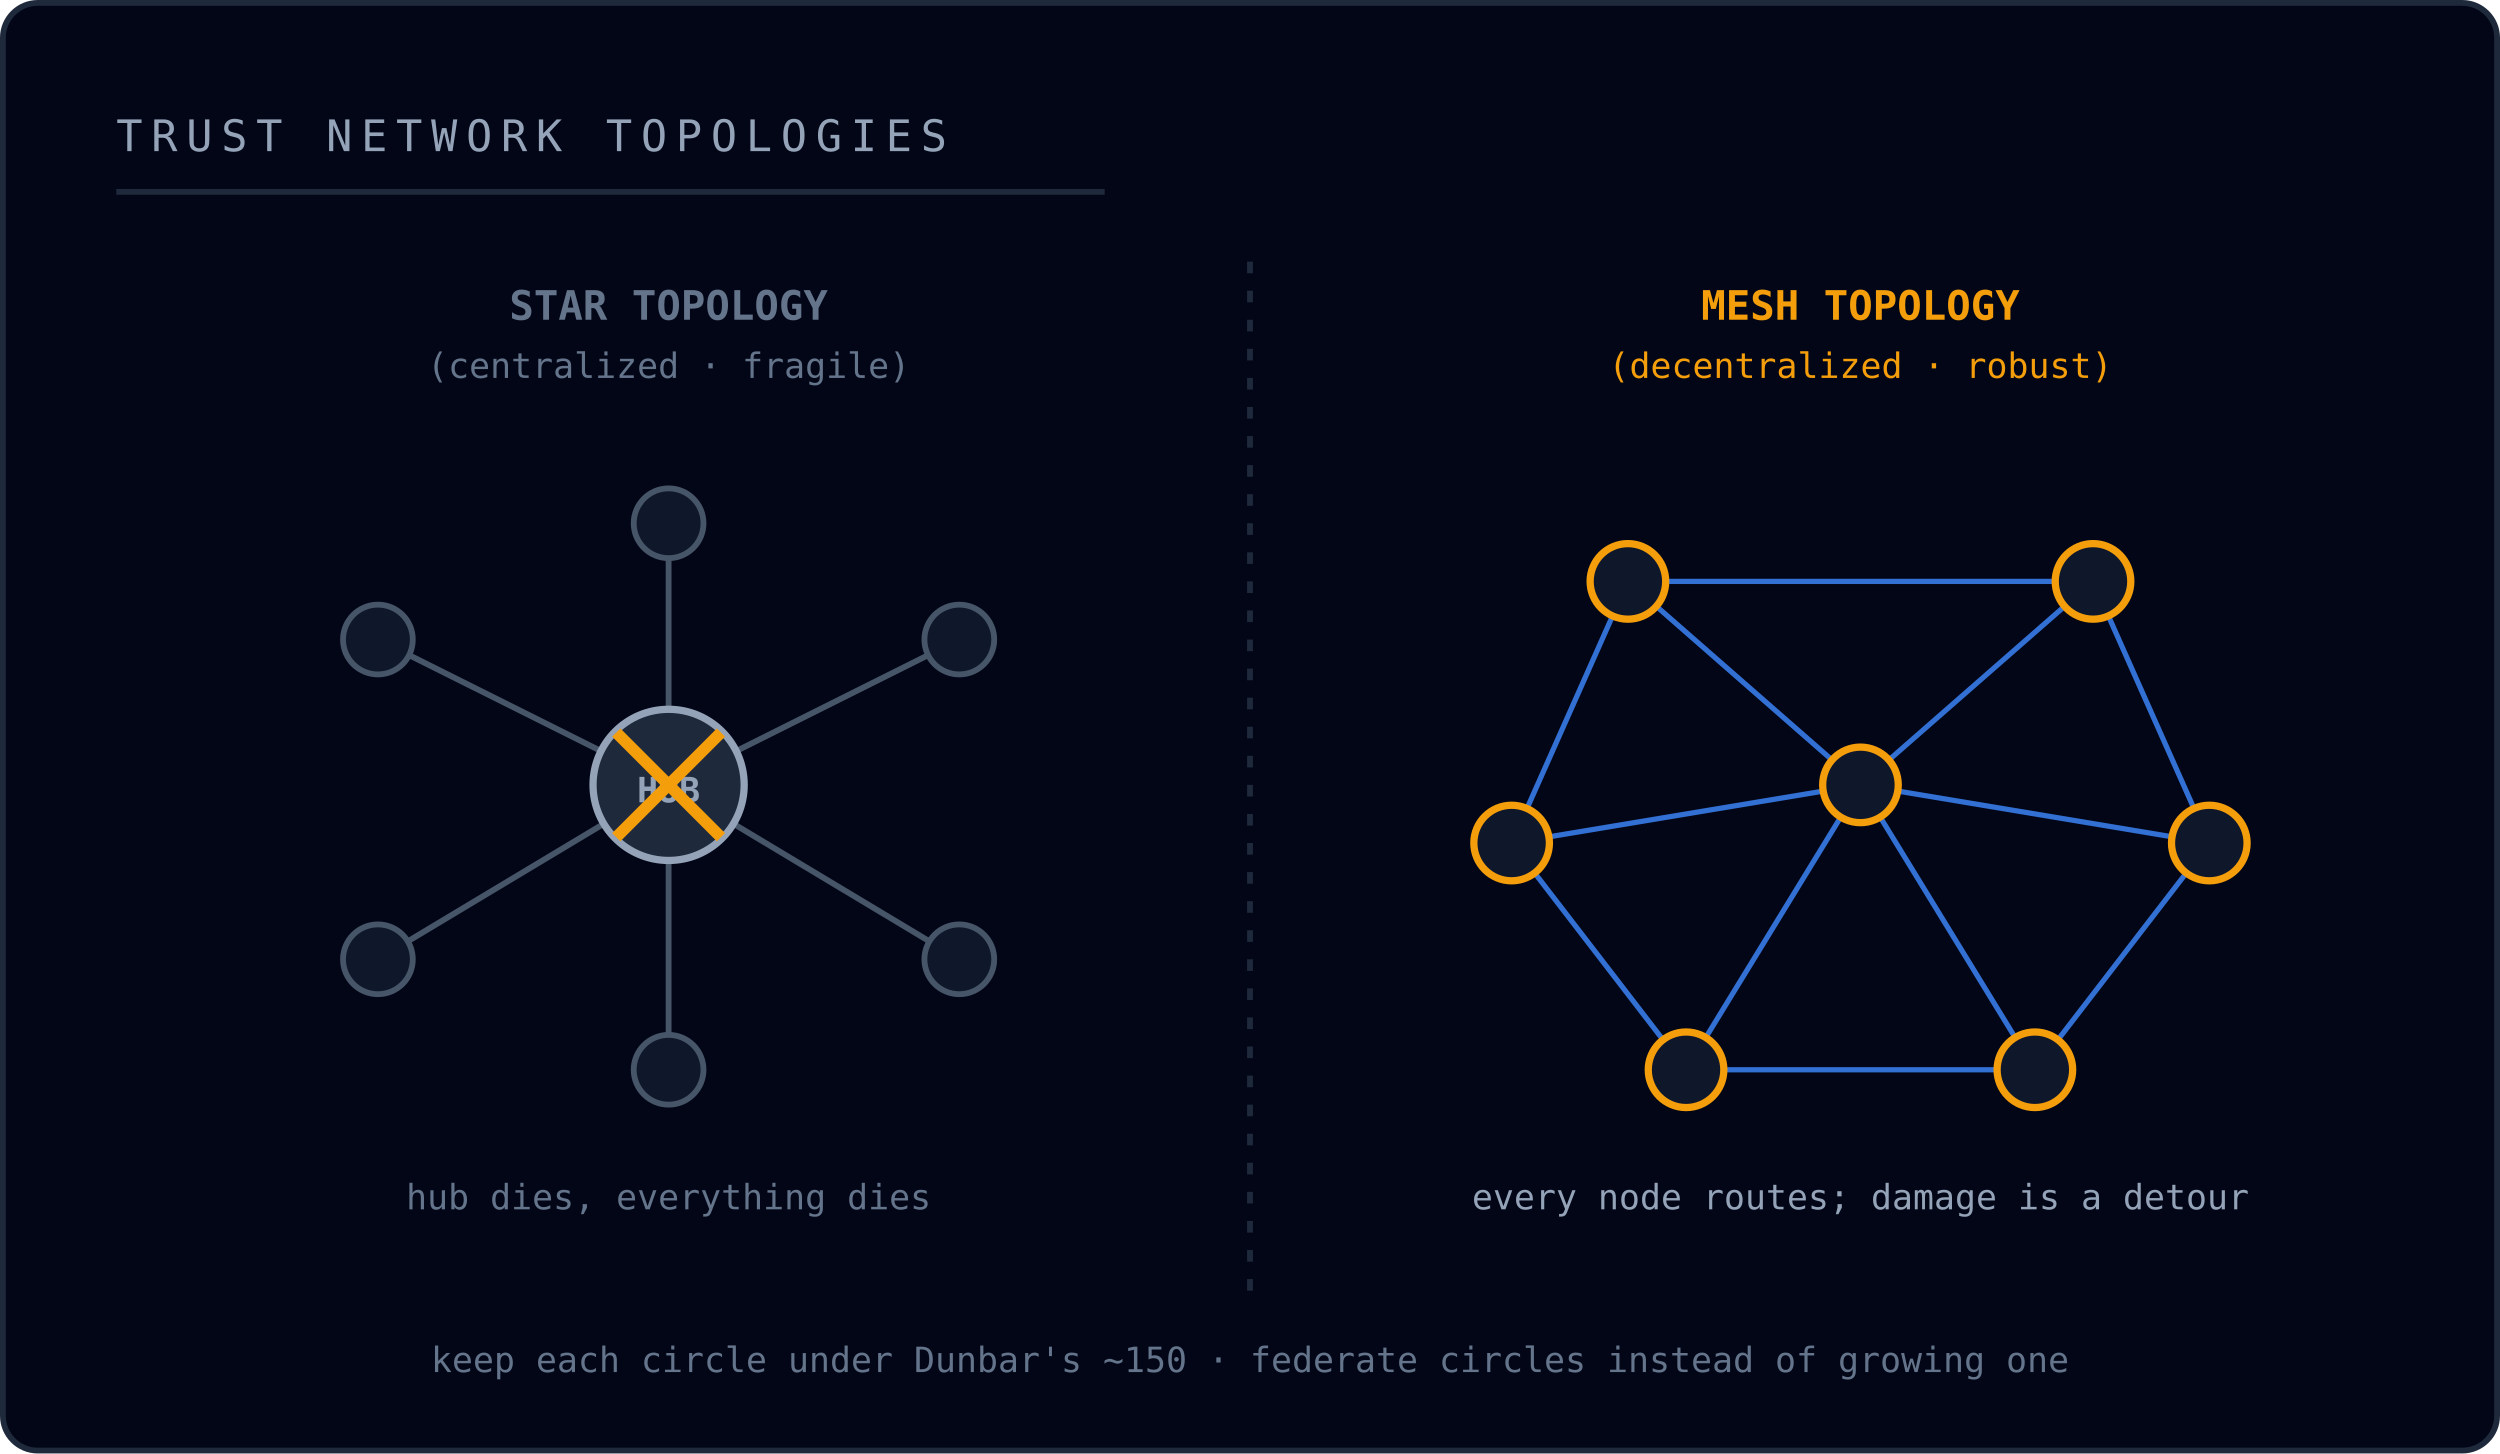
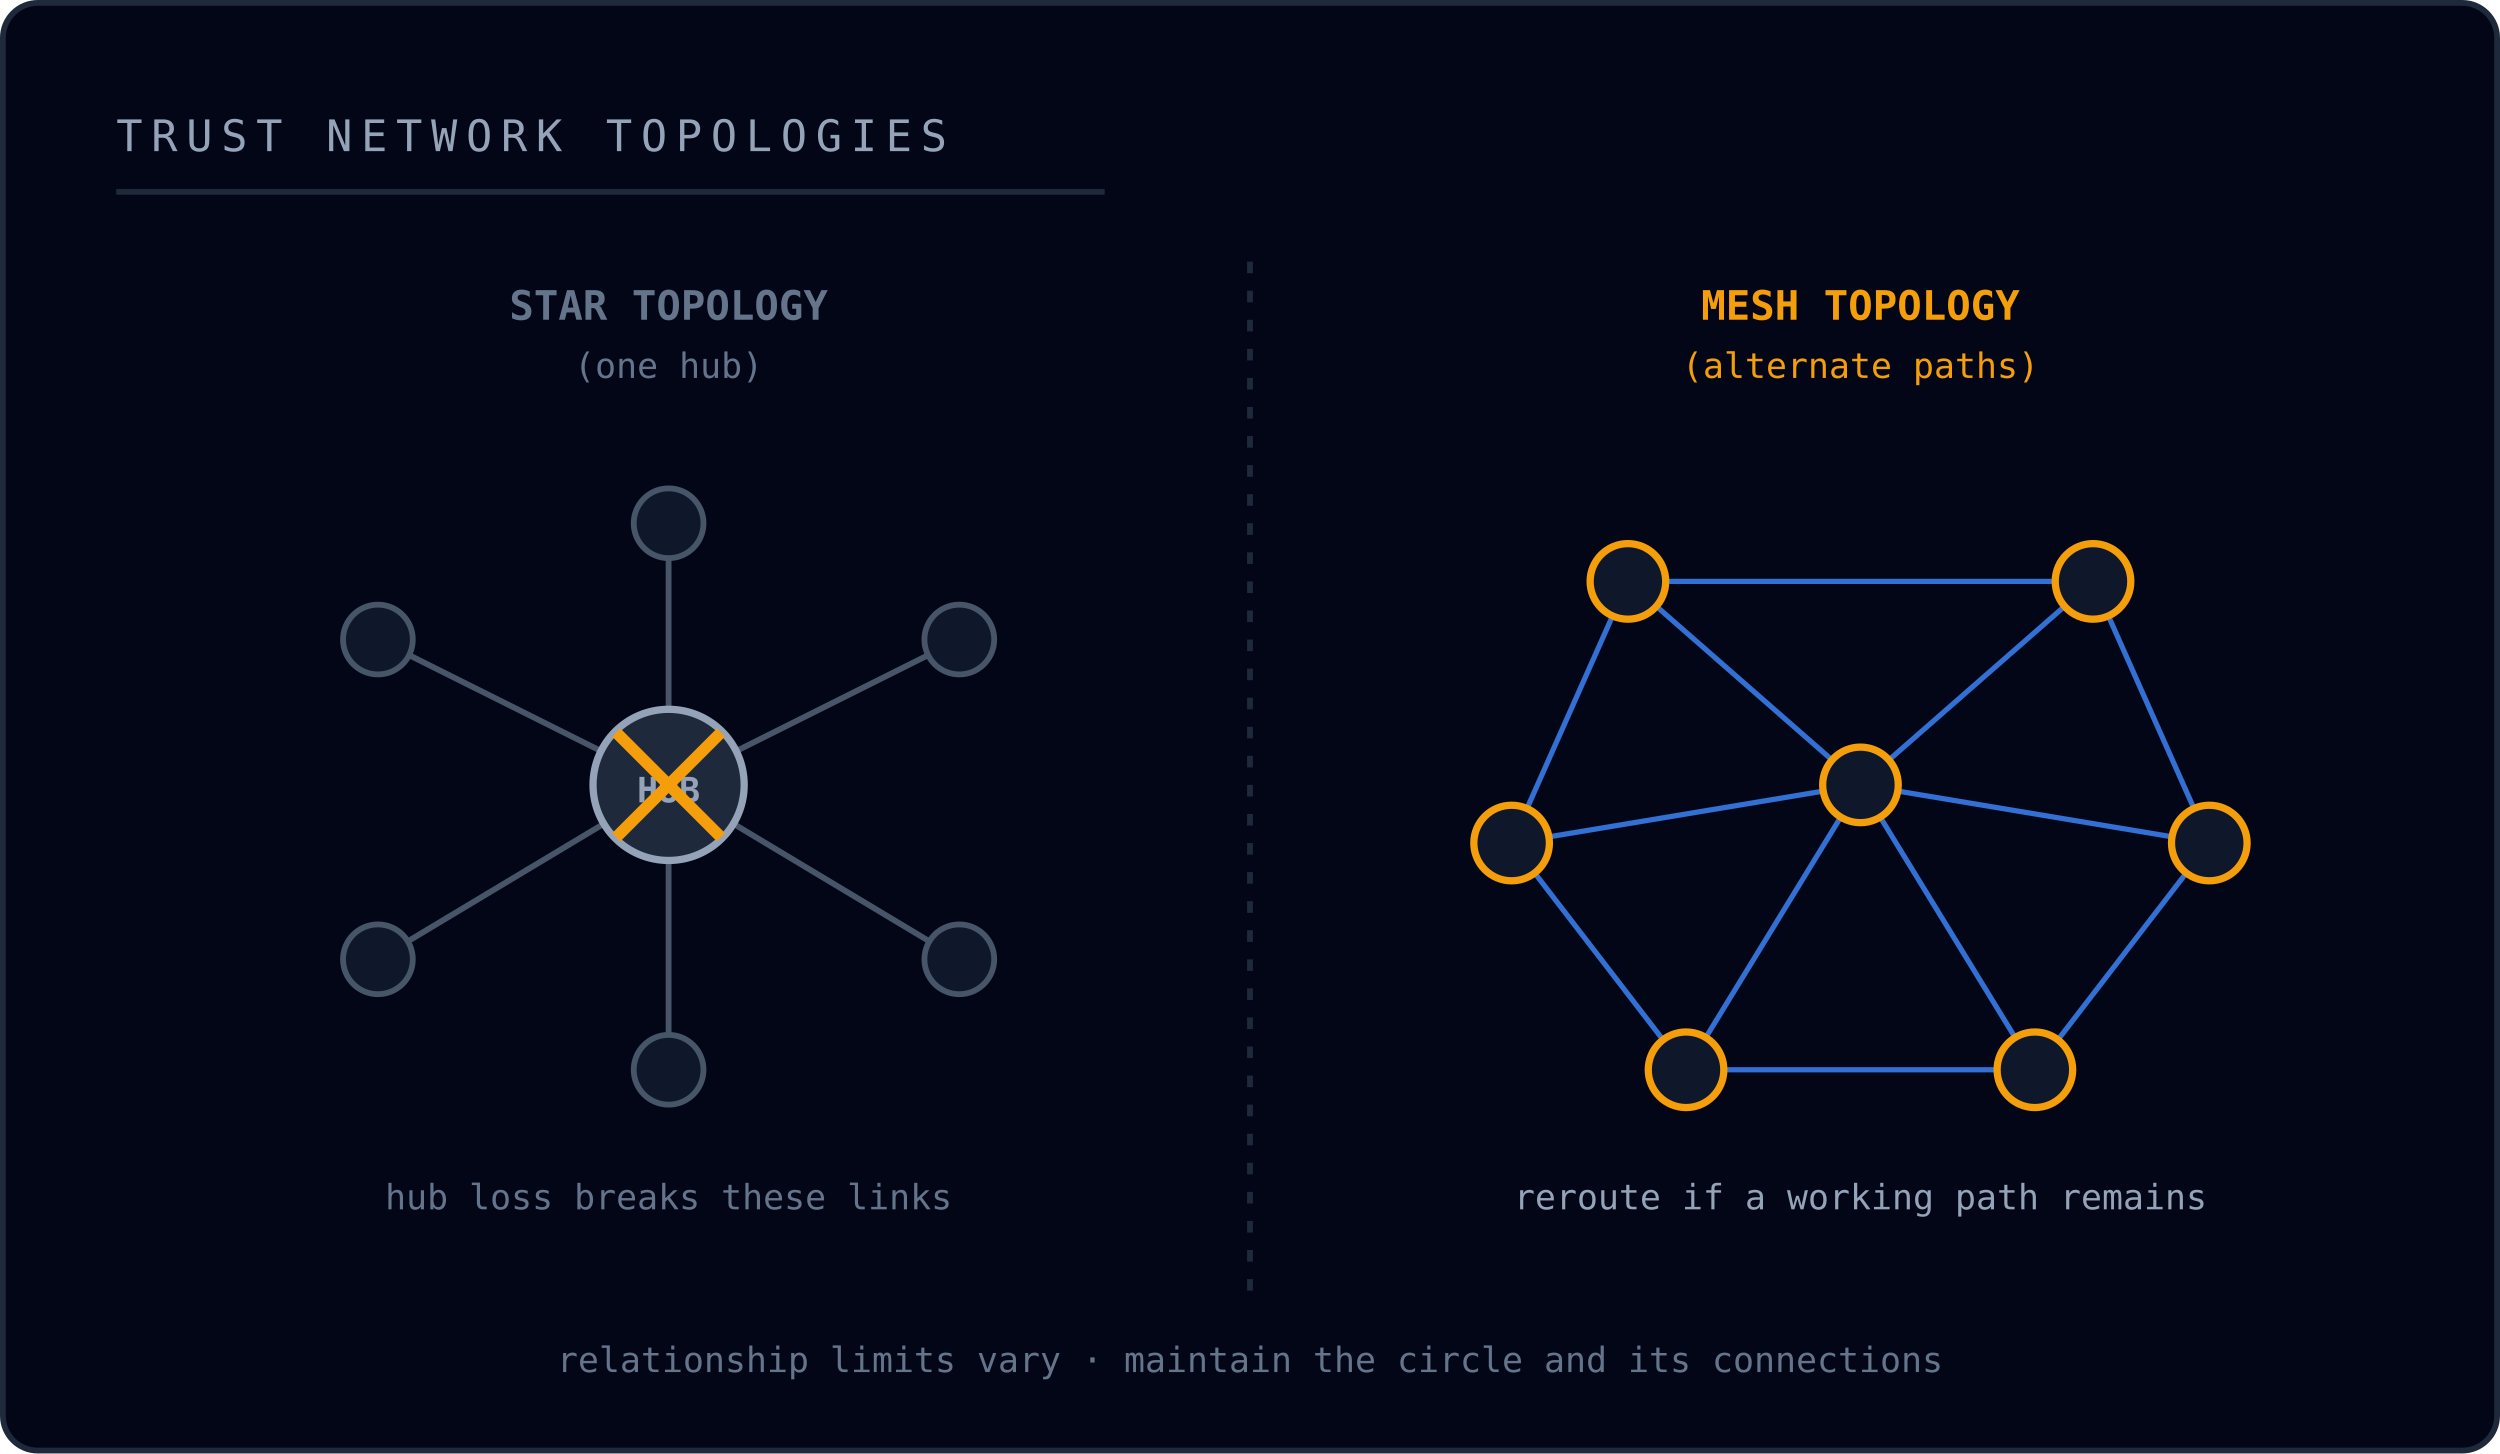
<svg xmlns="http://www.w3.org/2000/svg" viewBox="0 0 860 500" font-family="'JetBrains Mono','SFMono-Regular',Menlo,Consolas,monospace">
  <rect x="1" y="1" width="858" height="498" rx="12" fill="#020617" stroke="#1e293b" stroke-width="2" />
  <text x="40" y="52" font-size="15" letter-spacing="3" fill="#94a3b8">TRUST NETWORK TOPOLOGIES</text>
  <line x1="40" y1="66" x2="380" y2="66" stroke="#1e293b" stroke-width="2" />
  <line x1="430" y1="90" x2="430" y2="450" stroke="#1e293b" stroke-width="2" stroke-dasharray="4 6" />
  <text x="230" y="110" font-size="14" font-weight="600" fill="#64748b" text-anchor="middle">STAR TOPOLOGY</text>
-   <text x="230" y="130" font-size="12" fill="#64748b" text-anchor="middle">(centralized · fragile)</text>
+   <text x="230" y="130" font-size="12" fill="#64748b" text-anchor="middle">(one hub)</text>
  <g stroke="#475569" stroke-width="2">
    <line x1="230" y1="270" x2="230" y2="180" />
    <line x1="230" y1="270" x2="130" y2="220" />
    <line x1="230" y1="270" x2="330" y2="220" />
    <line x1="230" y1="270" x2="130" y2="330" />
    <line x1="230" y1="270" x2="330" y2="330" />
    <line x1="230" y1="270" x2="230" y2="368" />
  </g>
  <circle cx="230" cy="270" r="26" fill="#1e293b" stroke="#94a3b8" stroke-width="2.5" />
  <text x="230" y="276" font-size="12" font-weight="600" fill="#94a3b8" text-anchor="middle">HUB</text>
  <g stroke="#f59e0b" stroke-width="4">
    <line x1="212" y1="252" x2="248" y2="288" />
    <line x1="248" y1="252" x2="212" y2="288" />
  </g>
  <g fill="#0f172a" stroke="#475569" stroke-width="2">
    <circle cx="230" cy="180" r="12" />
    <circle cx="130" cy="220" r="12" />
    <circle cx="330" cy="220" r="12" />
    <circle cx="130" cy="330" r="12" />
    <circle cx="330" cy="330" r="12" />
    <circle cx="230" cy="368" r="12" />
  </g>
-   <text x="230" y="416" font-size="12" fill="#64748b" text-anchor="middle">hub dies, everything dies</text>
+   <text x="230" y="416" font-size="12" fill="#64748b" text-anchor="middle">hub loss breaks these links</text>
  <text x="640" y="110" font-size="14" font-weight="600" fill="#f59e0b" text-anchor="middle">MESH TOPOLOGY</text>
-   <text x="640" y="130" font-size="12" fill="#f59e0b" text-anchor="middle">(decentralized · robust)</text>
+   <text x="640" y="130" font-size="12" fill="#f59e0b" text-anchor="middle">(alternate paths)</text>
  <g stroke="#3b82f6" stroke-width="1.8" opacity="0.85">
    <line x1="560" y1="200" x2="720" y2="200" />
    <line x1="560" y1="200" x2="520" y2="290" />
    <line x1="560" y1="200" x2="640" y2="270" />
    <line x1="720" y1="200" x2="640" y2="270" />
    <line x1="720" y1="200" x2="760" y2="290" />
    <line x1="520" y1="290" x2="640" y2="270" />
    <line x1="760" y1="290" x2="640" y2="270" />
    <line x1="520" y1="290" x2="580" y2="368" />
    <line x1="760" y1="290" x2="700" y2="368" />
    <line x1="580" y1="368" x2="700" y2="368" />
    <line x1="640" y1="270" x2="580" y2="368" />
    <line x1="640" y1="270" x2="700" y2="368" />
  </g>
  <g fill="#0f172a" stroke="#f59e0b" stroke-width="2.5">
    <circle cx="560" cy="200" r="13" />
    <circle cx="720" cy="200" r="13" />
    <circle cx="520" cy="290" r="13" />
    <circle cx="640" cy="270" r="13" />
    <circle cx="760" cy="290" r="13" />
    <circle cx="580" cy="368" r="13" />
    <circle cx="700" cy="368" r="13" />
  </g>
-   <text x="640" y="416" font-size="12" fill="#94a3b8" text-anchor="middle">every node routes; damage is a detour</text>
-   <text x="430" y="472" font-size="12" fill="#64748b" text-anchor="middle">keep each circle under Dunbar's ~150 · federate circles instead of growing one</text>
+   <text x="640" y="416" font-size="12" fill="#94a3b8" text-anchor="middle">reroute if a working path remains</text>
+   <text x="430" y="472" font-size="12" fill="#64748b" text-anchor="middle">relationship limits vary · maintain the circle and its connections</text>
</svg>
